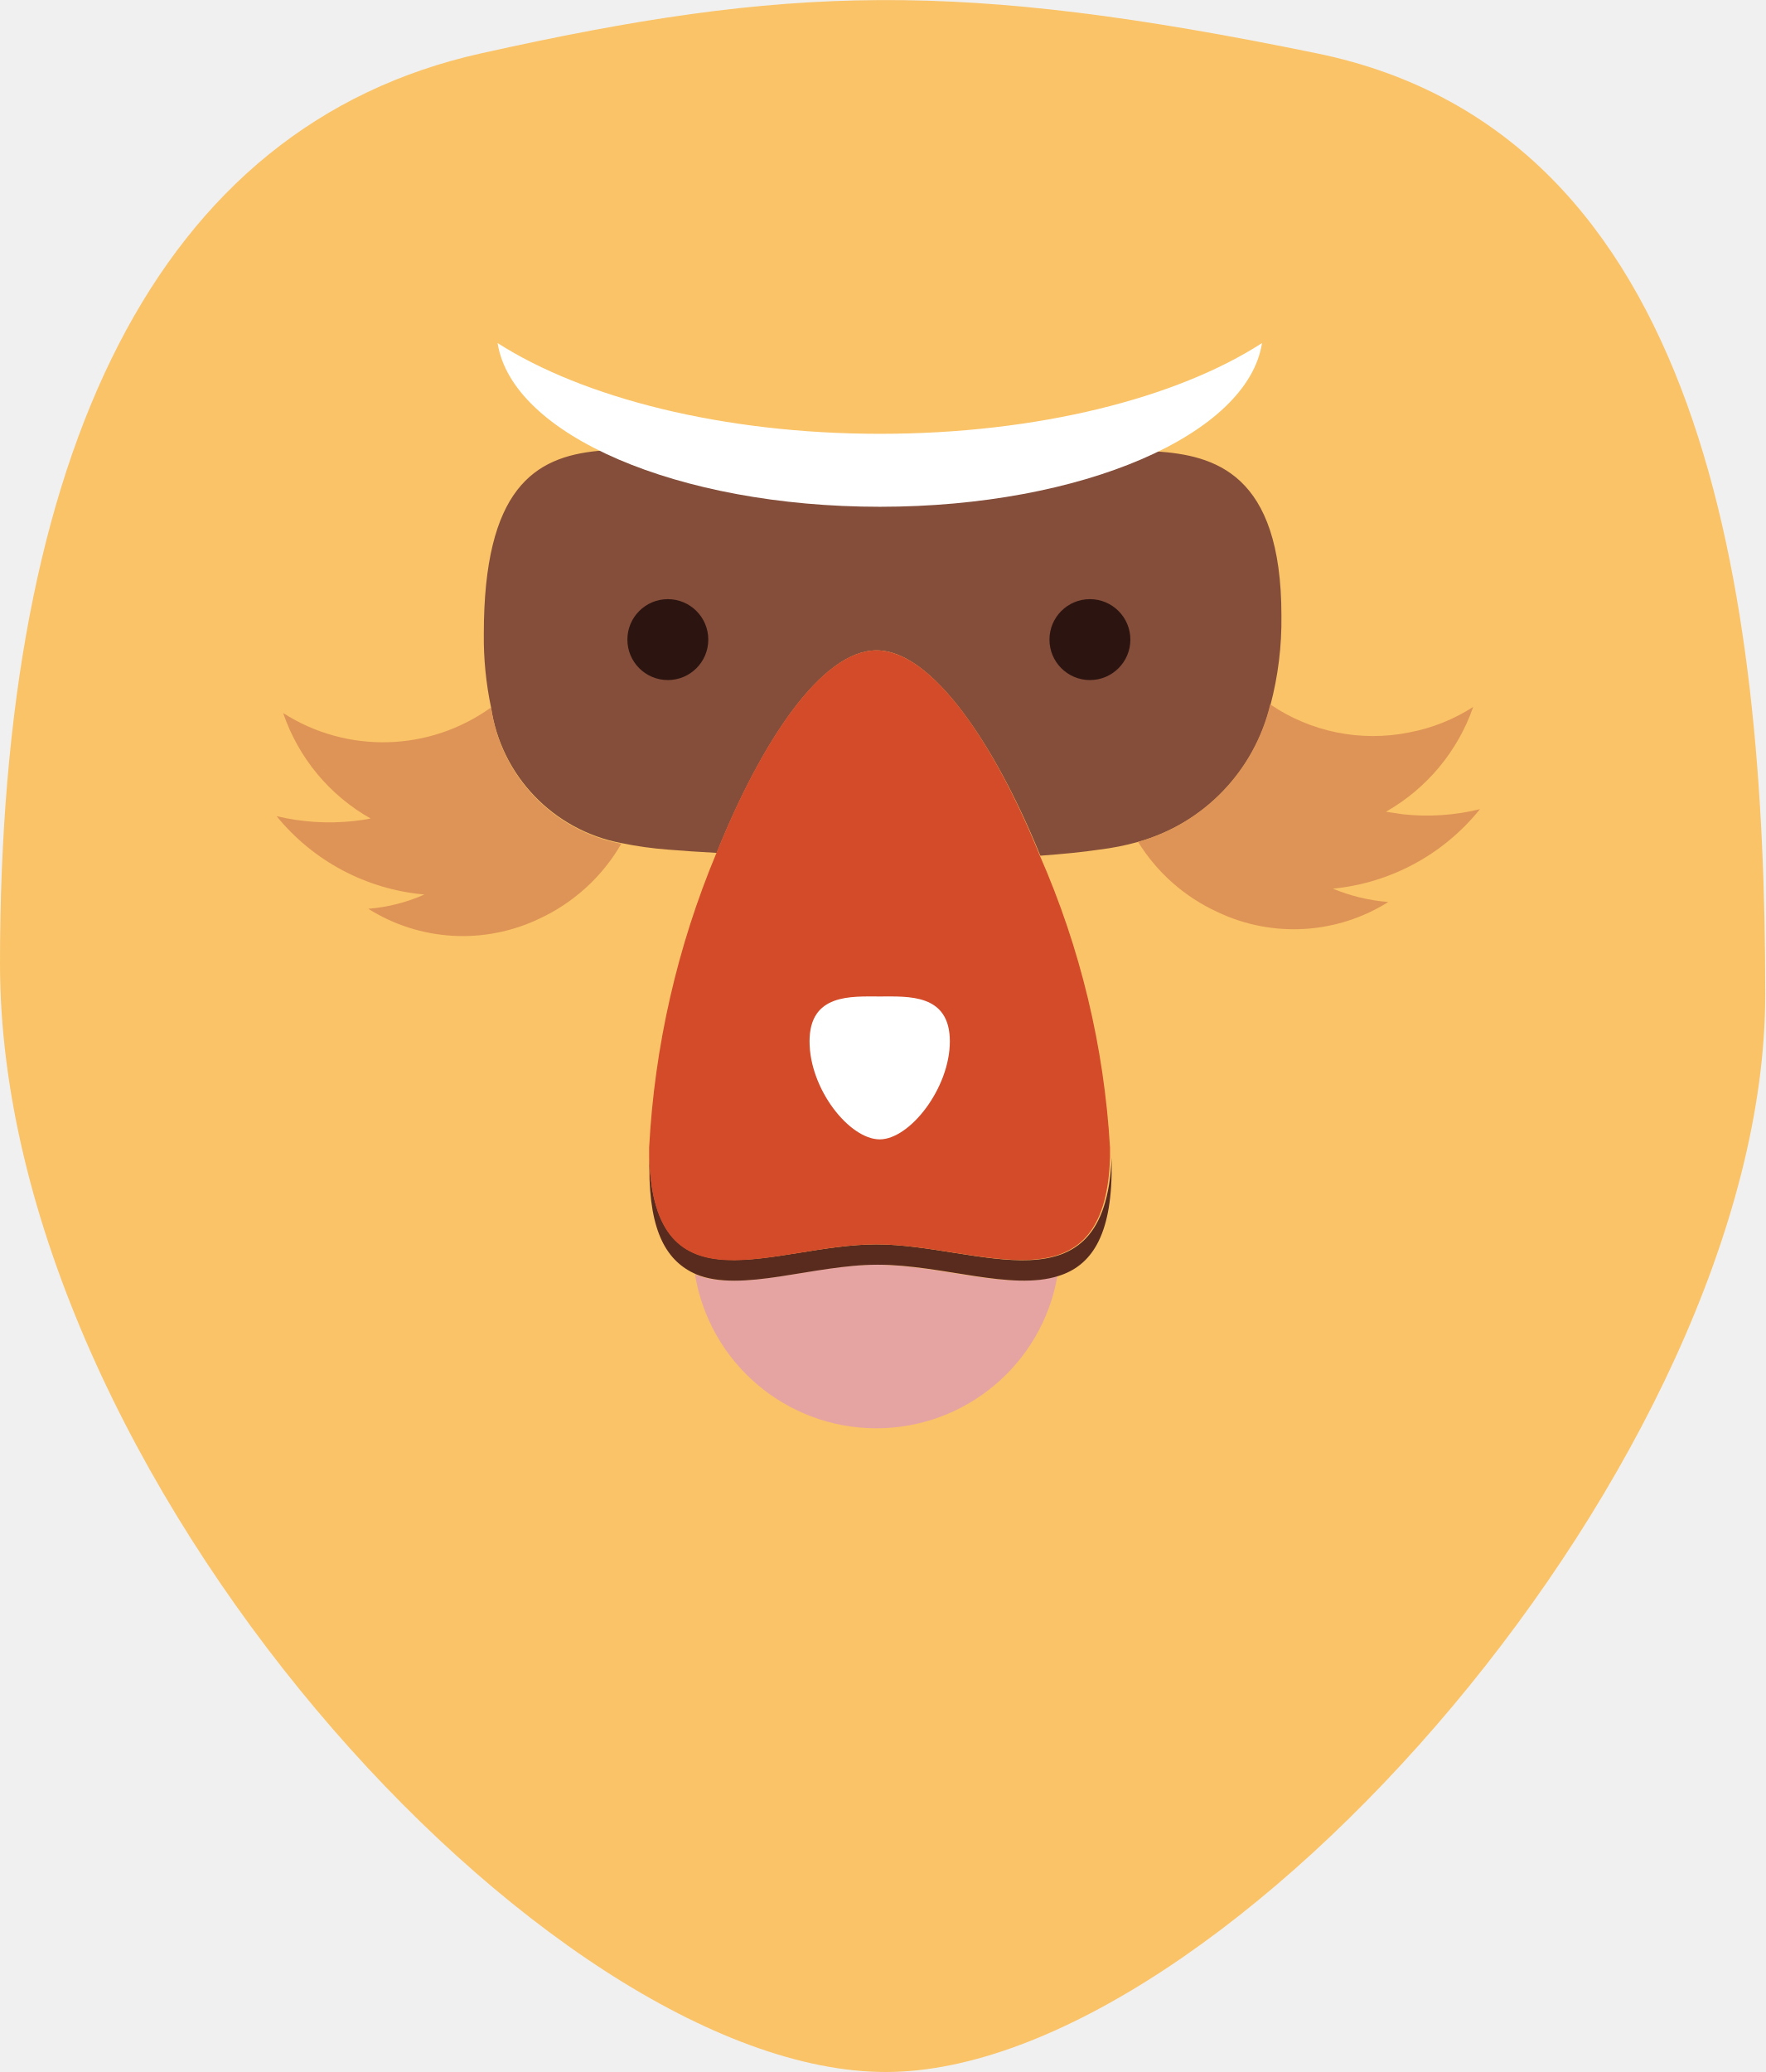
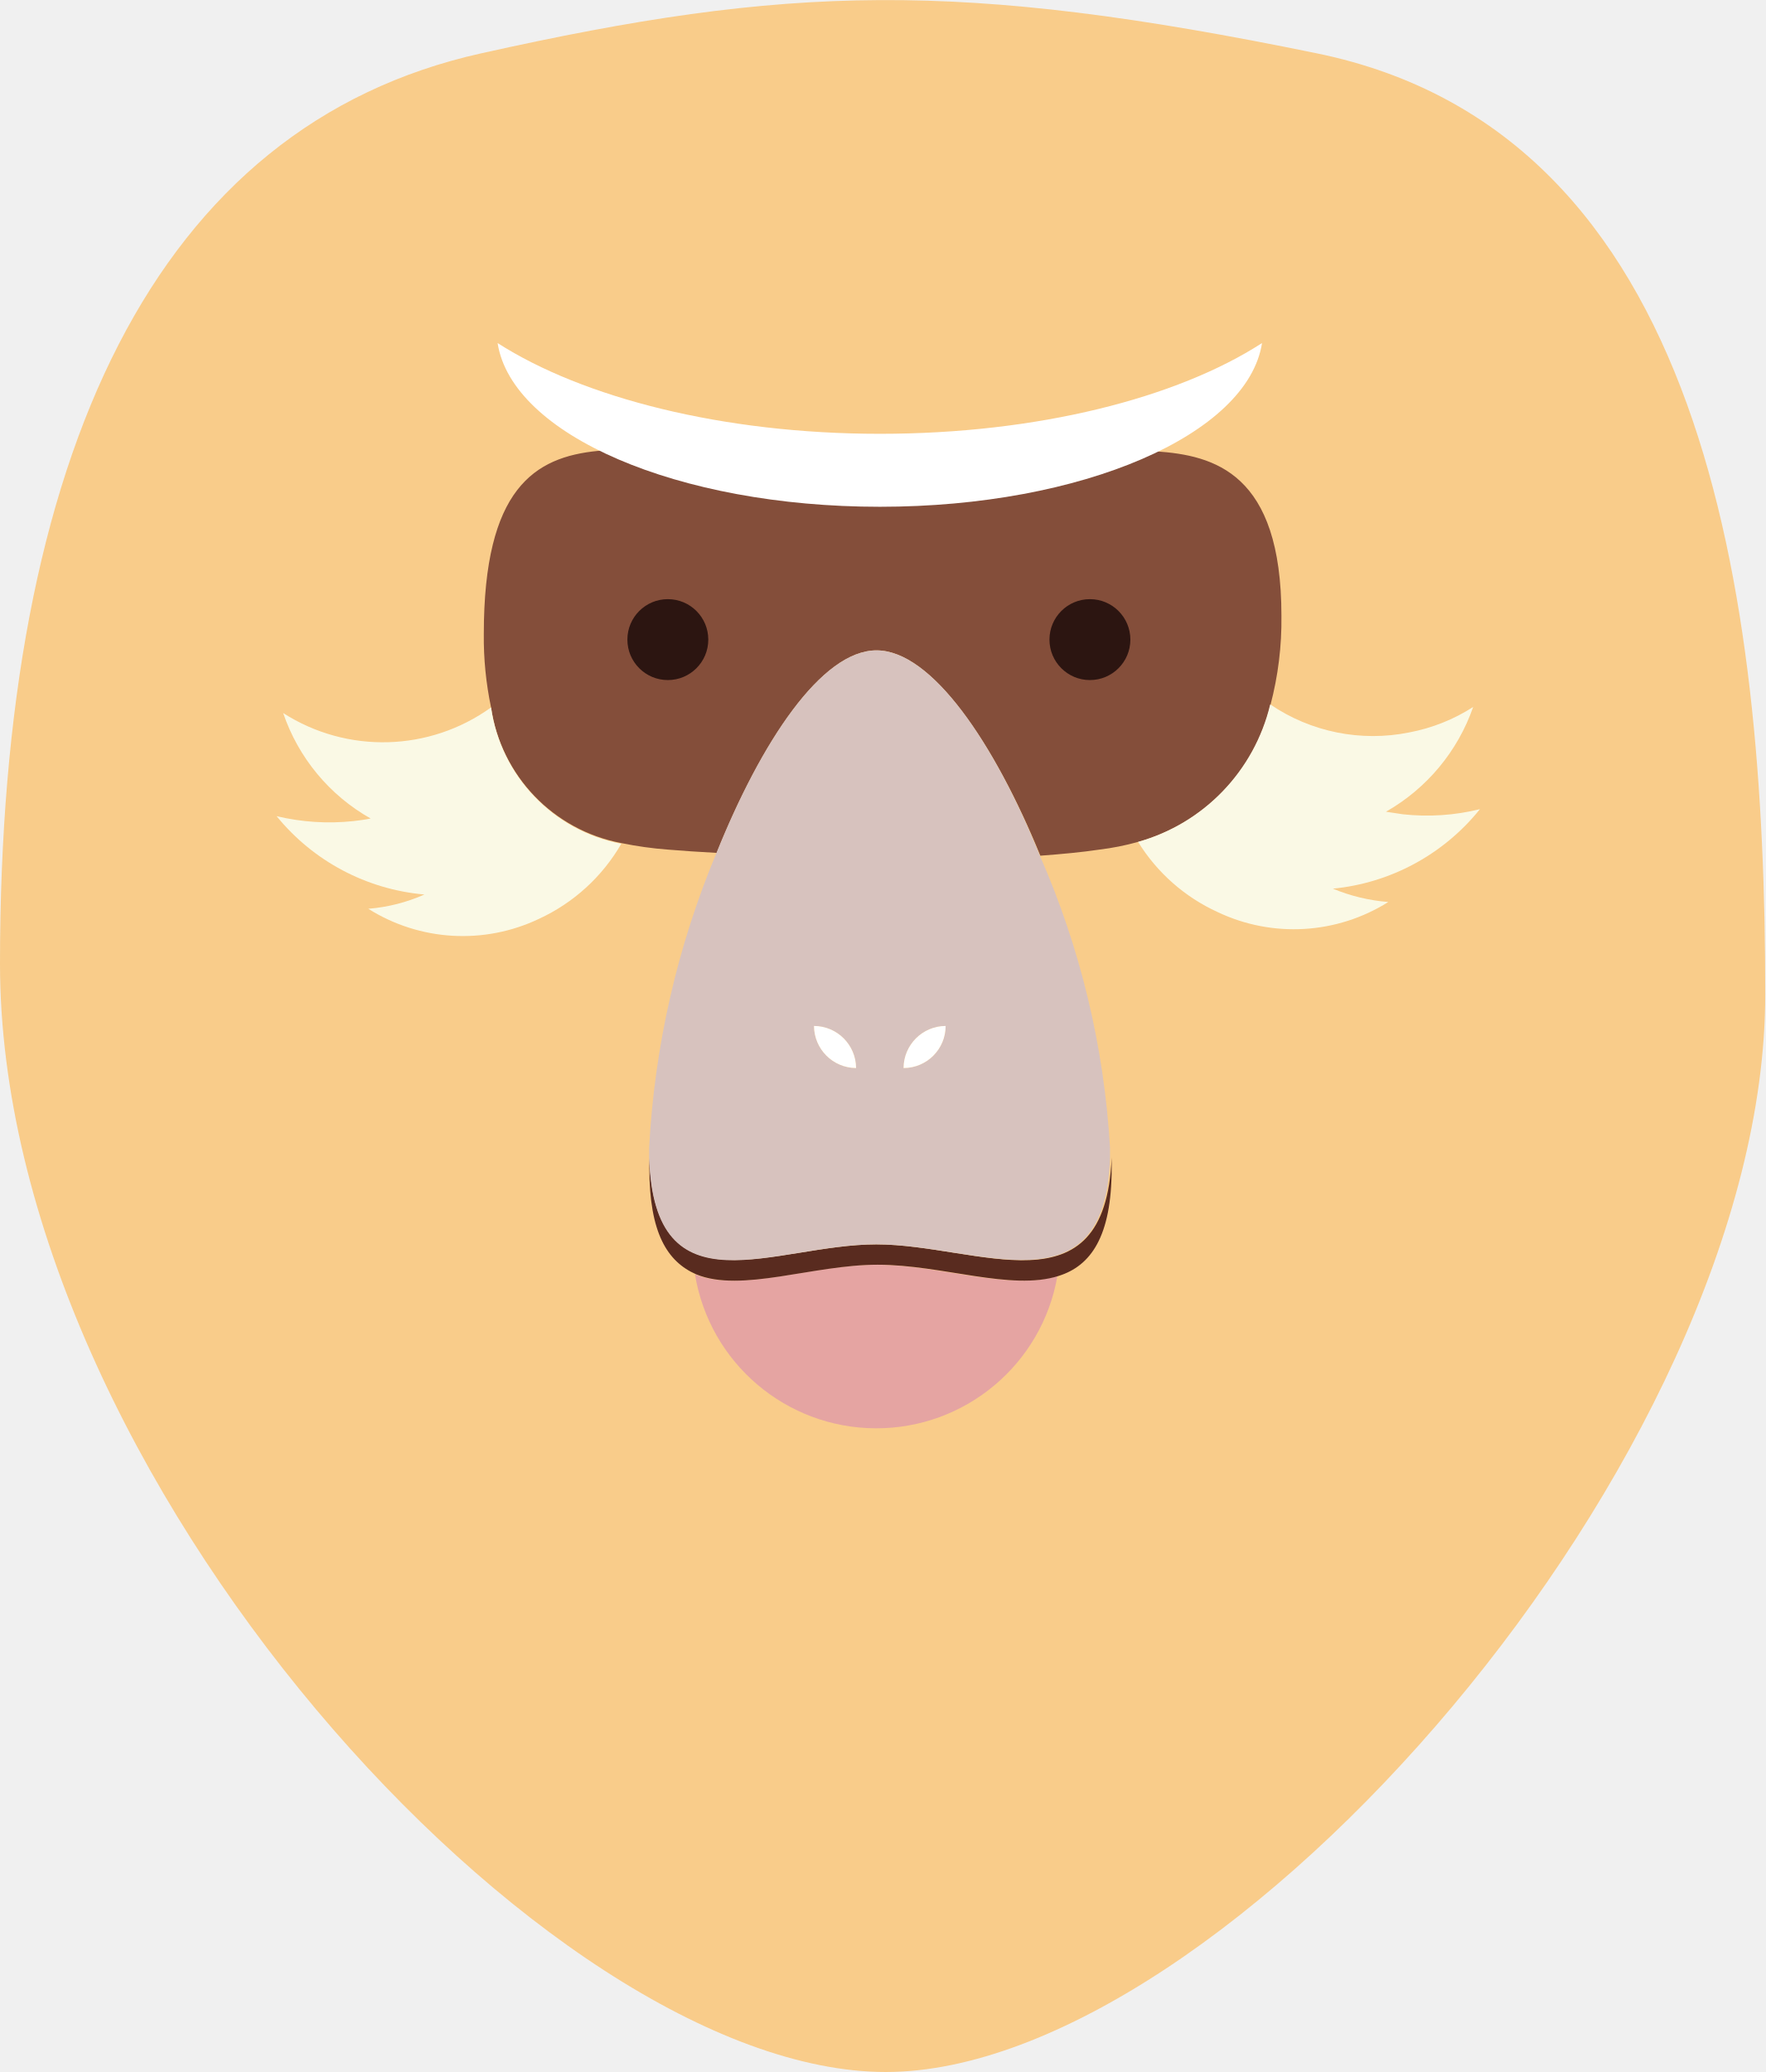
<svg xmlns="http://www.w3.org/2000/svg" viewBox="0 0 75.49 88.6">
  <defs>
-     <style>.cls-1{fill:#fac367;}.cls-2{fill:#808184;}.cls-3{fill:#844e3a;}.cls-4{fill:#2c1511;}.cls-5{fill:#fff;}.cls-6{fill:#de9456;}.cls-7{fill:none;}.cls-8{fill:#e5a4a2;}.cls-9{fill:#592b1f;}.cls-10{fill:#d44b29;}</style>
+     <style>.cls-1{fill:#f9cc8a;}.cls-2{fill:#808184;}.cls-3{fill:#844e3a;}.cls-4{fill:#2c1511;}.cls-5{fill:#fff;}.cls-6{fill:#faf9e5;}.cls-7{fill:none;}.cls-8{fill:#e5a4a2;}.cls-9{fill:#592b1f;}.cls-10{fill:#d7c2be;}</style>
  </defs>
  <g id="Layer_2" data-name="Layer 2">
    <g id="Layer_1-2" data-name="Layer 1">
      <path class="cls-1" d="M75.49,42.52c0-17.11-2.55-36.83-19.18-40.24C41-.86,33.72-.65,20.58,2.28,6.68,5.37,0,19.39,0,41.21S23.4,88.6,37.88,88.6,75.49,62.27,75.49,42.52Z" />
      <path class="cls-2" d="M42.85,30.19s7,.69,7.95-1,.76-4.77-4-4.77S42.85,30.19,42.85,30.19Z" />
      <path class="cls-2" d="M32.74,30.19s-7,.69-8-1-.76-4.77,4-4.77S32.74,30.19,32.74,30.19Z" />
      <path class="cls-3" d="M49.43,19.3c-2.88-.19-6.83,1.81-12.13,1.81-4.73,0-9-2.09-11.72-1.83s-4.89,1.61-4.89,7.83A14.5,14.5,0,0,0,21,30.25a6.93,6.93,0,0,0,5.57,5.8,15.56,15.56,0,0,0,2,.28c.61.05,1.32.1,2.08.14,1.91-4.75,4.49-8.66,6.84-8.66s5.05,4,7,8.78c.94-.07,1.79-.15,2.52-.26A11,11,0,0,0,48.67,36a8.05,8.05,0,0,0,5.66-5.85,14.24,14.24,0,0,0,.47-3.82C54.8,20.22,51.93,19.47,49.43,19.3Z" />
      <circle class="cls-4" cx="46.61" cy="27.35" r="1.73" />
      <circle class="cls-4" cx="28.56" cy="27.35" r="1.73" />
      <path class="cls-5" d="M21.28,14.67c.61,3.92,7.69,7,16.35,7s15.73-3.09,16.34-7c-3.64,2.35-9.6,3.88-16.34,3.88S24.92,17,21.28,14.67Z" />
      <path class="cls-6" d="M21,30.25a7.91,7.91,0,0,1-8.89.24A8.21,8.21,0,0,0,15.85,35c-.24.05-.48.08-.73.11a9.71,9.71,0,0,1-3.29-.21,9.18,9.18,0,0,0,6.32,3.35,7.38,7.38,0,0,1-2.4.61,7.58,7.58,0,0,0,7.3.43,7.87,7.87,0,0,0,3.52-3.21A6.93,6.93,0,0,1,21,30.25Z" />
      <path class="cls-7" d="M34.81,43.87a1.81,1.81,0,0,0,1.8,1.8A1.81,1.81,0,0,0,34.81,43.87Z" />
      <path class="cls-7" d="M38.64,45.67a1.8,1.8,0,0,0,1.8-1.8A1.81,1.81,0,0,0,38.64,45.67Z" />
      <path class="cls-6" d="M63.29,34.6a9.46,9.46,0,0,1-3.29.22l-.73-.11A8.28,8.28,0,0,0,63,30.23a7.69,7.69,0,0,1-2.74,1.09,7.81,7.81,0,0,1-5.94-1.2A8.05,8.05,0,0,1,48.67,36a7.81,7.81,0,0,0,3.4,3,7.59,7.59,0,0,0,7.3-.43A7.77,7.77,0,0,1,57,38,9.21,9.21,0,0,0,63.29,34.6Z" />
      <path class="cls-8" d="M37.48,54.08c-2.75,0-5.82,1.21-7.76.41a7.86,7.86,0,0,0,15.5.07C43.19,55.21,40.14,54.08,37.48,54.08Z" />
      <path class="cls-9" d="M37.48,53.21c-4.36,0-9.5,3-9.71-3.71,0,.15,0,.31,0,.45,0,2.78.77,4,2,4.54,1.94.8,5-.41,7.76-.41s5.71,1.13,7.74.48c1.37-.43,2.27-1.67,2.27-4.61,0-.14,0-.3,0-.45C47.26,56.24,41.84,53.21,37.48,53.21Z" />
      <path class="cls-10" d="M37.48,27.81c-2.35,0-4.93,3.91-6.84,8.66a37.87,37.87,0,0,0-2.88,12.61c0,.15,0,.28,0,.42.21,6.74,5.35,3.71,9.71,3.71s9.78,3,10-3.71c0-.14,0-.27,0-.42a36.32,36.32,0,0,0-3-12.49C42.53,31.78,39.85,27.81,37.48,27.81ZM34.81,43.87a1.81,1.81,0,0,1,1.8,1.8A1.81,1.81,0,0,1,34.81,43.87Zm3.83,1.8a1.81,1.81,0,0,1,1.8-1.8A1.8,1.8,0,0,1,38.64,45.67Z" />
      <path class="cls-5" d="M40.44,43.87a1.81,1.81,0,0,0-1.8,1.8A1.8,1.8,0,0,0,40.44,43.87Z" />
      <path class="cls-5" d="M34.81,43.87a1.81,1.81,0,0,1,1.8,1.8A1.81,1.81,0,0,1,34.81,43.87Z" />
-       <path class="cls-5" d="M40.62,44.53c0,2-1.71,4.19-3,4.19s-3-2.14-3-4.19,1.78-1.92,3-1.92S40.62,42.48,40.62,44.53Z" />
    </g>
  </g>
</svg>
